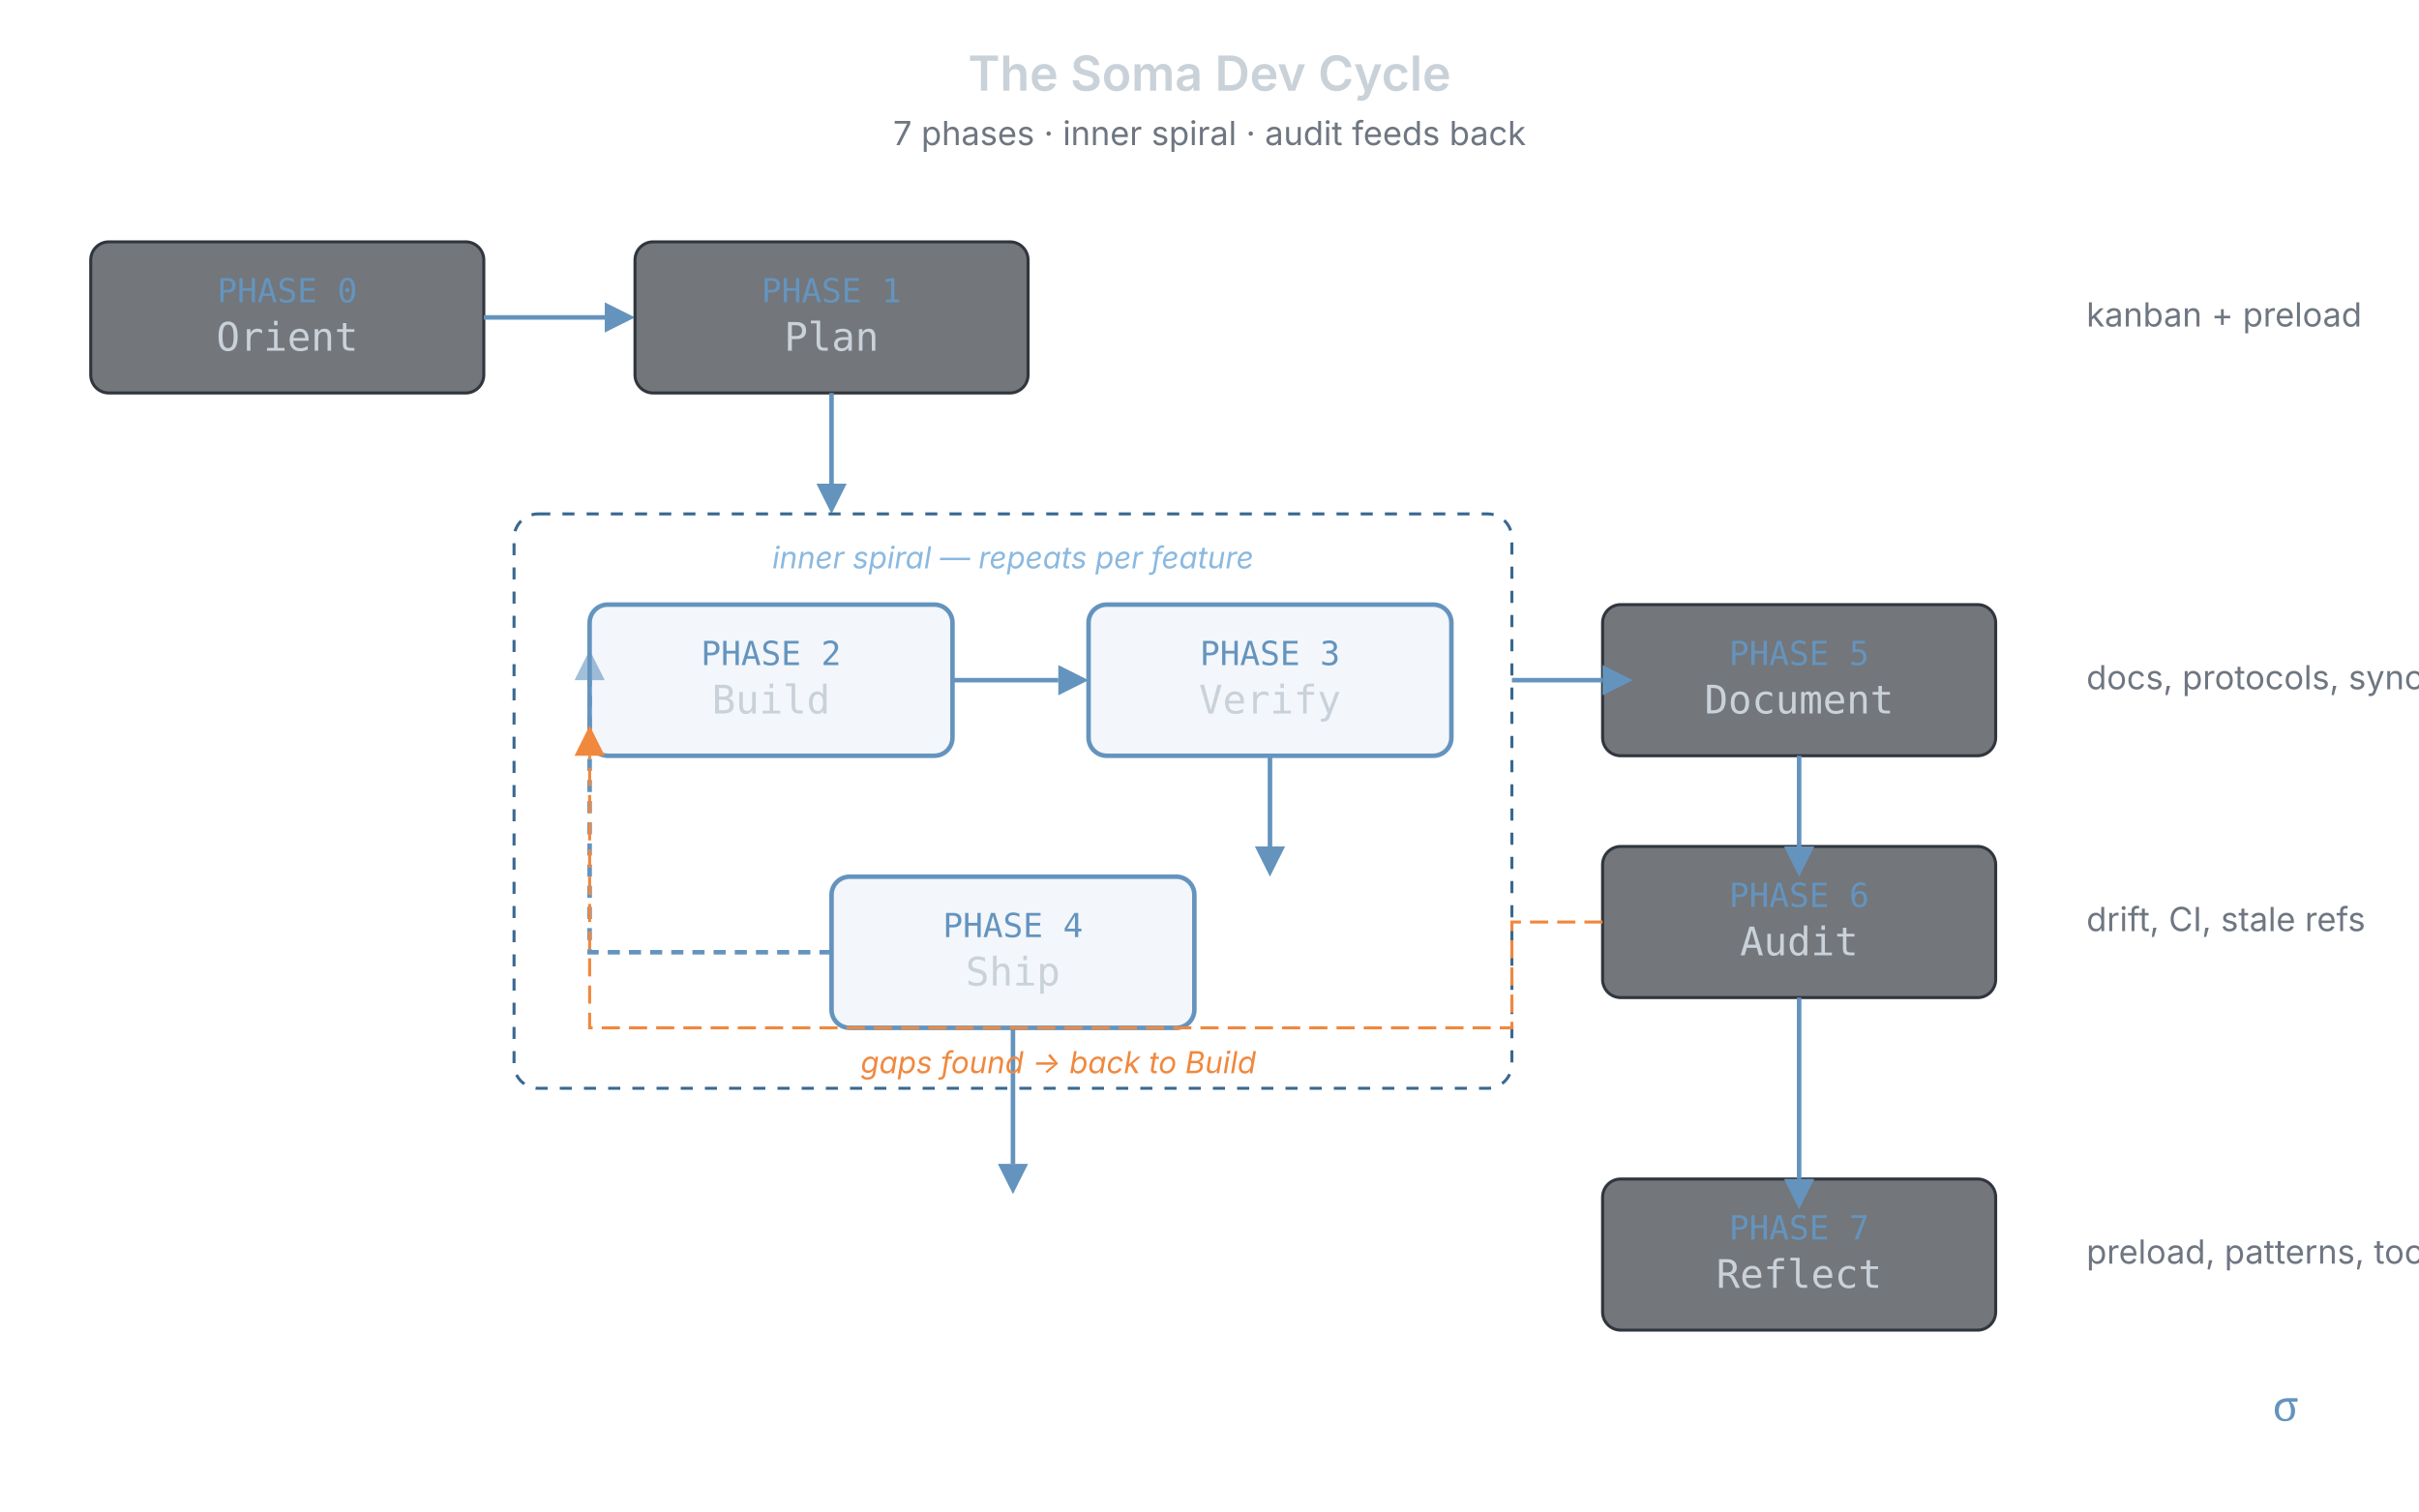
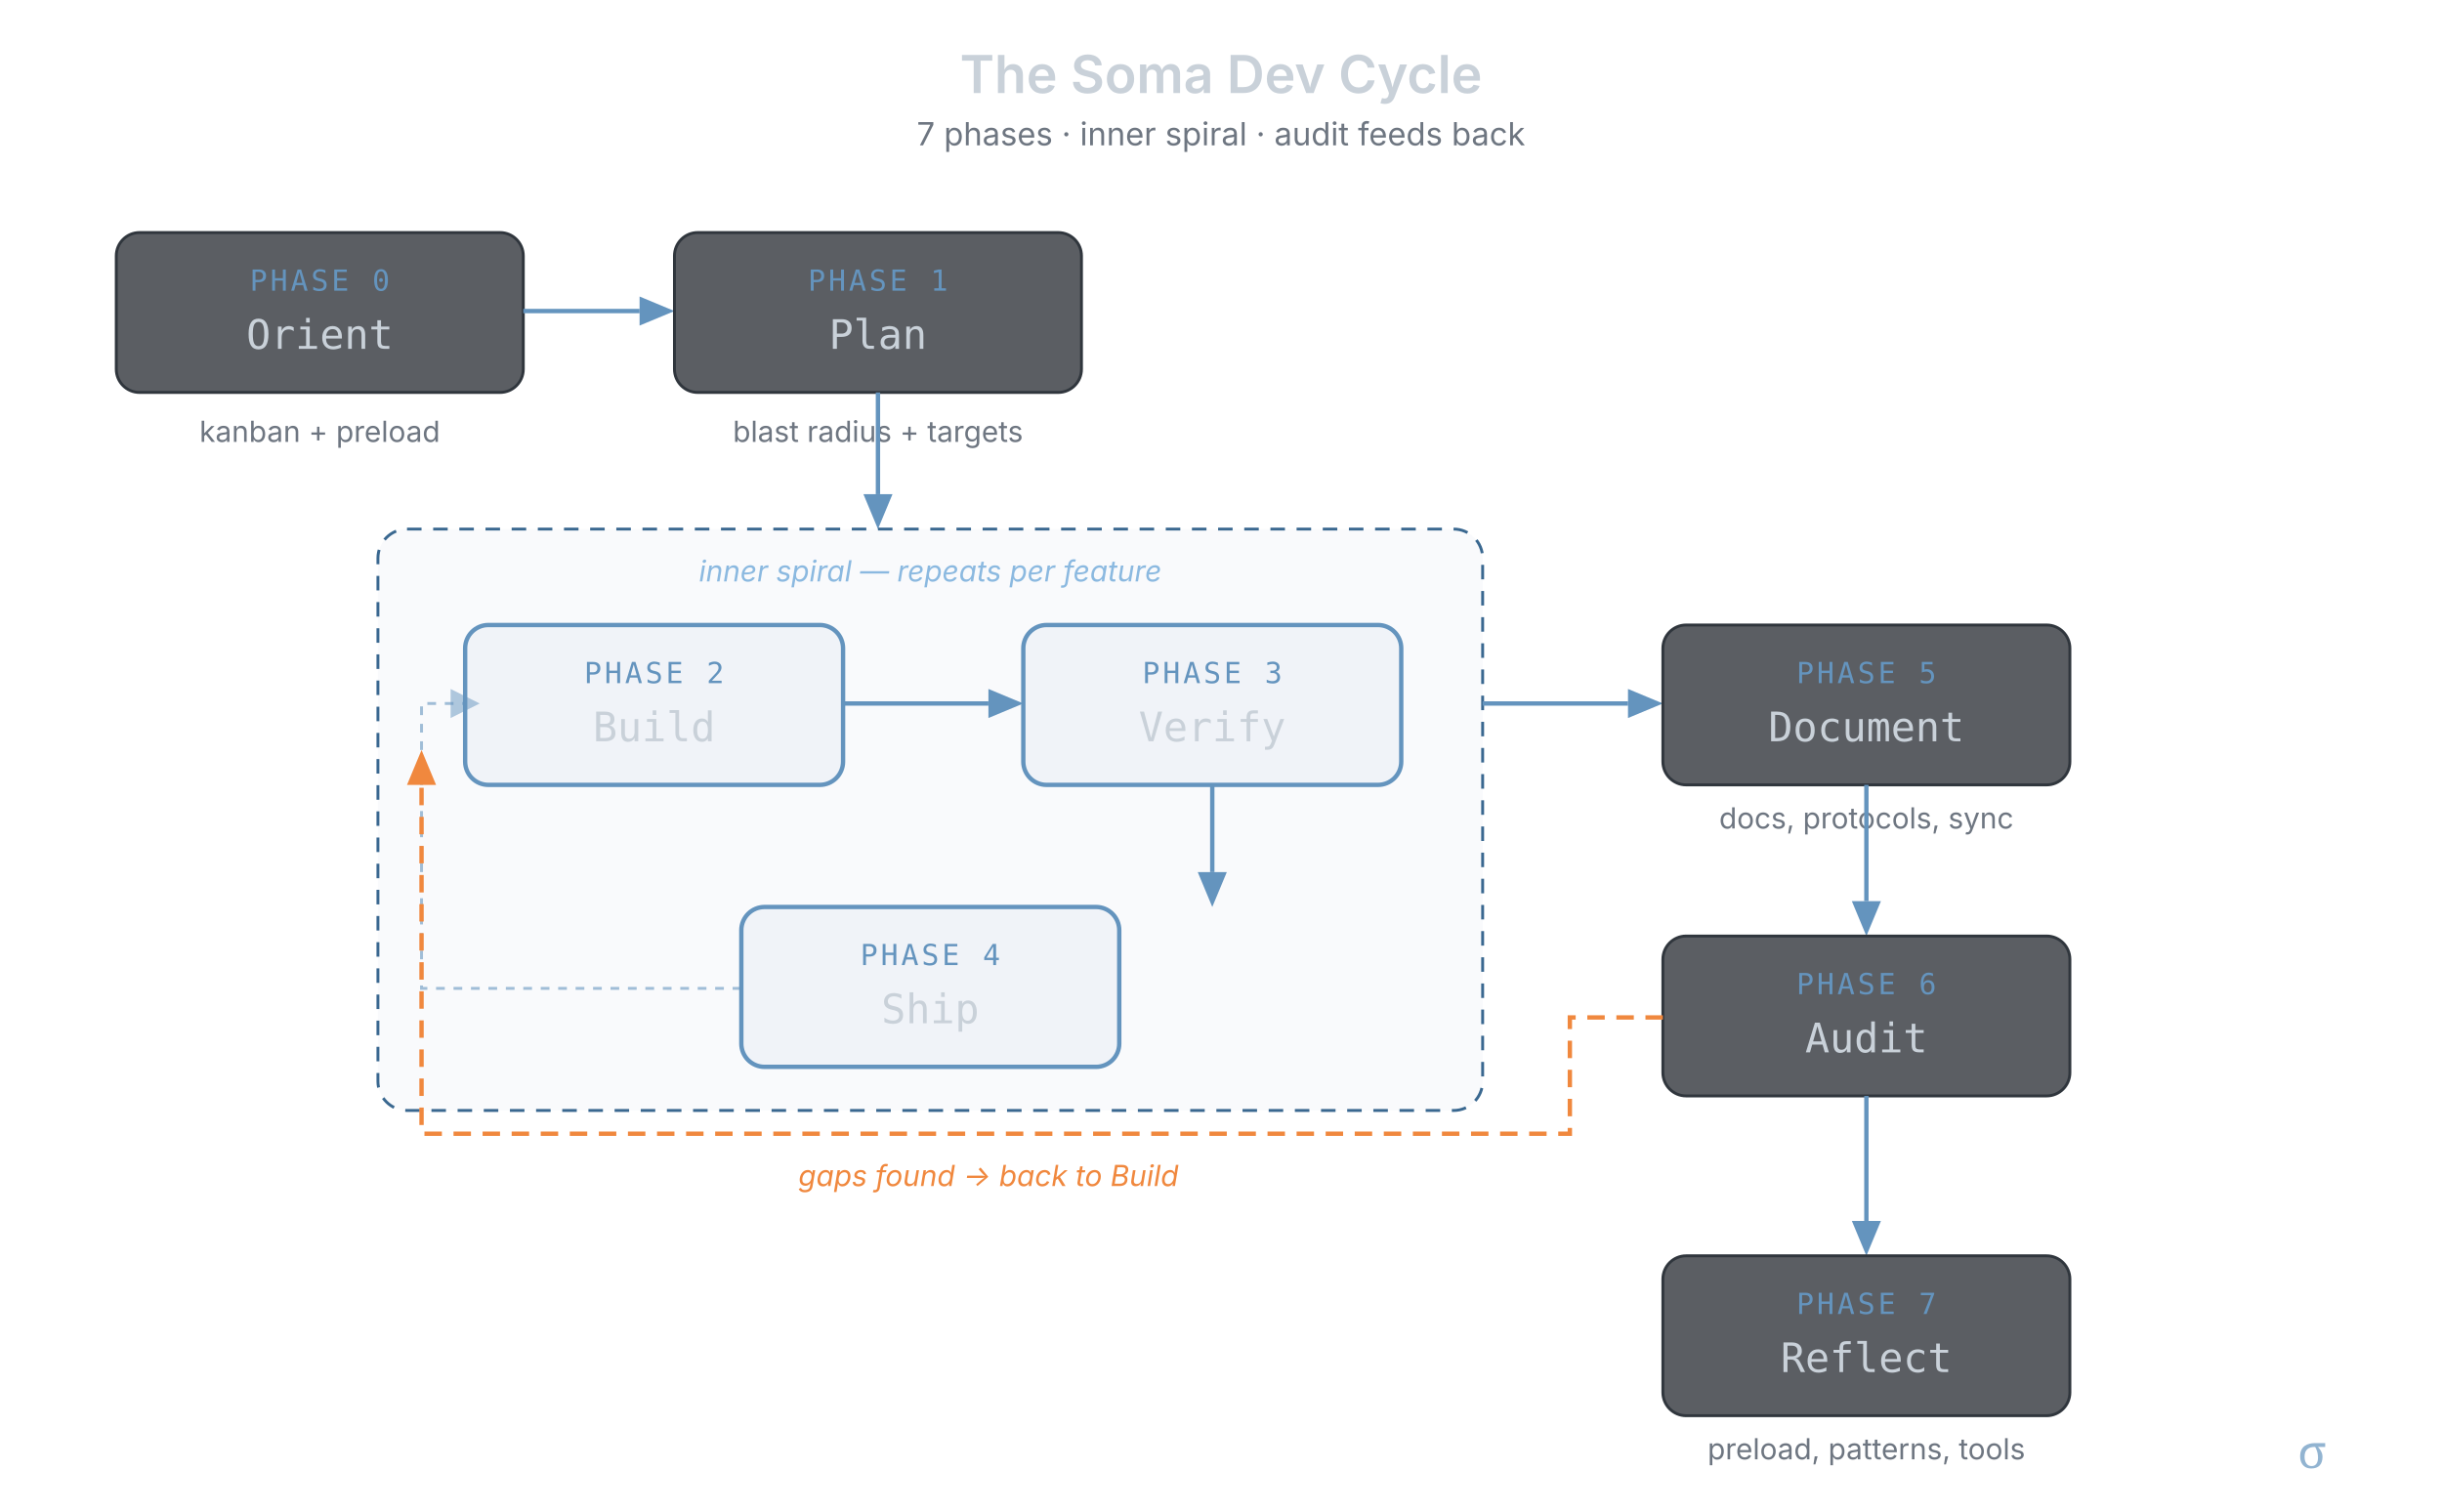
- <svg xmlns="http://www.w3.org/2000/svg" viewBox="0 0 800 500" fill="none">
+ <svg xmlns="http://www.w3.org/2000/svg" viewBox="0 0 840 520" fill="none">
  <style>
-     .phase-label { font-family: 'SF Mono', 'Fira Code', monospace; font-size: 13px; fill: #c9d1d9; }
-     .phase-num { font-family: 'SF Mono', monospace; font-size: 11px; fill: #6494be; }
-     .phase-desc { font-family: -apple-system, sans-serif; font-size: 11px; fill: #6e7681; }
+     .phase-label { font-family: 'SF Mono', 'Fira Code', monospace; font-size: 14px; fill: #c9d1d9; }
+     .phase-num { font-family: 'SF Mono', monospace; font-size: 10px; fill: #6494be; letter-spacing: 1px; }
+     .phase-desc { font-family: -apple-system, sans-serif; font-size: 10px; fill: #6e7681; }
    .inner-label { font-family: -apple-system, sans-serif; font-size: 10px; fill: #8bb9e0; font-style: italic; }
    .arrow { stroke: #6494be; stroke-width: 1.5; fill: none; }
    .arrow-head { fill: #6494be; }
-     .inner-box { stroke: #3a6890; stroke-width: 1; stroke-dasharray: 4,4; fill: none; rx: 8; }
-     .phase-box { stroke: #30363d; stroke-width: 1; fill: rgba(22,27,34,0.6); rx: 6; }
-     .phase-box-inner { stroke: #6494be; stroke-width: 1.5; fill: rgba(100,148,190,0.08); rx: 6; }
-     .feedback { stroke: #f0883e; stroke-width: 1; fill: none; stroke-dasharray: 6,3; }
+     .arrow-dim { stroke: #6494be; stroke-width: 1; fill: none; opacity: 0.5; }
+     .inner-box { stroke: #3a6890; stroke-width: 1; stroke-dasharray: 5,4; fill: rgba(100,148,190,0.04); rx: 10; }
+     .phase-box { stroke: #30363d; stroke-width: 1; fill: rgba(22,27,34,0.7); rx: 8; }
+     .phase-box-inner { stroke: #6494be; stroke-width: 1.5; fill: rgba(100,148,190,0.06); rx: 8; }
+     .feedback { stroke: #f0883e; stroke-width: 1.5; fill: none; stroke-dasharray: 6,4; }
    .feedback-head { fill: #f0883e; }
-     .title { font-family: -apple-system, sans-serif; font-size: 16px; fill: #c9d1d9; font-weight: 600; }
+     .loop-arrow { stroke: #6494be; stroke-width: 1; fill: none; stroke-dasharray: 3,3; opacity: 0.6; }
+     .title { font-family: -apple-system, sans-serif; font-size: 18px; fill: #c9d1d9; font-weight: 600; }
    .subtitle { font-family: -apple-system, sans-serif; font-size: 11px; fill: #6e7681; }
  </style>
-   <text x="400" y="30" text-anchor="middle" class="title">The Soma Dev Cycle</text>
-   <text x="400" y="48" text-anchor="middle" class="subtitle">7 phases · inner spiral · audit feeds back</text>
-   <rect x="30" y="80" width="130" height="50" class="phase-box" />
-   <text x="95" y="100" text-anchor="middle" class="phase-num">PHASE 0</text>
-   <text x="95" y="116" text-anchor="middle" class="phase-label">Orient</text>
-   <line x1="160" y1="105" x2="200" y2="105" class="arrow" />
-   <polygon points="200,100 210,105 200,110" class="arrow-head" />
-   <rect x="210" y="80" width="130" height="50" class="phase-box" />
-   <text x="275" y="100" text-anchor="middle" class="phase-num">PHASE 1</text>
-   <text x="275" y="116" text-anchor="middle" class="phase-label">Plan</text>
-   <line x1="275" y1="130" x2="275" y2="160" class="arrow" />
-   <polygon points="270,160 275,170 280,160" class="arrow-head" />
-   <rect x="170" y="170" width="330" height="190" class="inner-box" />
-   <text x="335" y="188" text-anchor="middle" class="inner-label">inner spiral — repeats per feature</text>
-   <rect x="195" y="200" width="120" height="50" class="phase-box-inner" />
-   <text x="255" y="220" text-anchor="middle" class="phase-num">PHASE 2</text>
-   <text x="255" y="236" text-anchor="middle" class="phase-label">Build</text>
-   <line x1="315" y1="225" x2="350" y2="225" class="arrow" />
-   <polygon points="350,220 360,225 350,230" class="arrow-head" />
-   <rect x="360" y="200" width="120" height="50" class="phase-box-inner" />
-   <text x="420" y="220" text-anchor="middle" class="phase-num">PHASE 3</text>
-   <text x="420" y="236" text-anchor="middle" class="phase-label">Verify</text>
-   <line x1="420" y1="250" x2="420" y2="280" class="arrow" />
-   <polygon points="415,280 420,290 425,280" class="arrow-head" />
-   <rect x="275" y="290" width="120" height="50" class="phase-box-inner" />
-   <text x="335" y="310" text-anchor="middle" class="phase-num">PHASE 4</text>
-   <text x="335" y="326" text-anchor="middle" class="phase-label">Ship</text>
-   <path d="M 275,315 L 195,315 L 195,250 L 195,225 L 195,225" class="arrow" stroke-dasharray="4,3" />
-   <polygon points="190,225 195,215 200,225" class="arrow-head" opacity="0.6" />
-   <line x1="335" y1="340" x2="335" y2="385" class="arrow" />
-   <polygon points="330,385 335,395 340,385" class="arrow-head" />
-   <rect x="530" y="200" width="130" height="50" class="phase-box" />
-   <text x="595" y="220" text-anchor="middle" class="phase-num">PHASE 5</text>
-   <text x="595" y="236" text-anchor="middle" class="phase-label">Document</text>
-   <line x1="500" y1="225" x2="530" y2="225" class="arrow" />
-   <polygon points="530,220 540,225 530,230" class="arrow-head" />
-   <rect x="530" y="280" width="130" height="50" class="phase-box" />
-   <text x="595" y="300" text-anchor="middle" class="phase-num">PHASE 6</text>
-   <text x="595" y="316" text-anchor="middle" class="phase-label">Audit</text>
-   <line x1="595" y1="250" x2="595" y2="280" class="arrow" />
-   <polygon points="590,280 595,290 600,280" class="arrow-head" />
-   <path d="M 530,305 L 500,305 L 500,340 L 195,340 L 195,250" class="feedback" />
-   <polygon points="190,250 195,240 200,250" class="feedback-head" />
-   <text x="350" y="355" text-anchor="middle" class="inner-label" style="fill: #f0883e;">gaps found → back to Build</text>
-   <rect x="530" y="390" width="130" height="50" class="phase-box" />
-   <text x="595" y="410" text-anchor="middle" class="phase-num">PHASE 7</text>
-   <text x="595" y="426" text-anchor="middle" class="phase-label">Reflect</text>
-   <line x1="595" y1="330" x2="595" y2="390" class="arrow" />
-   <polygon points="590,390 595,400 600,390" class="arrow-head" />
-   <text x="690" y="108" class="phase-desc">kanban + preload</text>
-   <text x="690" y="228" class="phase-desc">docs, protocols, sync</text>
-   <text x="690" y="308" class="phase-desc">drift, CI, stale refs</text>
-   <text x="690" y="418" class="phase-desc">preload, patterns, tools</text>
-   <text x="760" y="470" text-anchor="end" style="font-family: serif; font-size: 14px; fill: #6494be;">σ</text>
+   <text x="420" y="32" text-anchor="middle" class="title">The Soma Dev Cycle</text>
+   <text x="420" y="50" text-anchor="middle" class="subtitle">7 phases · inner spiral · audit feeds back</text>
+   <rect x="40" y="80" width="140" height="55" class="phase-box" />
+   <text x="110" y="100" text-anchor="middle" class="phase-num">PHASE 0</text>
+   <text x="110" y="120" text-anchor="middle" class="phase-label">Orient</text>
+   <text x="110" y="152" text-anchor="middle" class="phase-desc">kanban + preload</text>
+   <line x1="180" y1="107" x2="220" y2="107" class="arrow" />
+   <polygon points="220,102 232,107 220,112" class="arrow-head" />
+   <rect x="232" y="80" width="140" height="55" class="phase-box" />
+   <text x="302" y="100" text-anchor="middle" class="phase-num">PHASE 1</text>
+   <text x="302" y="120" text-anchor="middle" class="phase-label">Plan</text>
+   <text x="302" y="152" text-anchor="middle" class="phase-desc">blast radius + targets</text>
+   <line x1="302" y1="135" x2="302" y2="170" class="arrow" />
+   <polygon points="297,170 302,182 307,170" class="arrow-head" />
+   <rect x="130" y="182" width="380" height="200" class="inner-box" />
+   <text x="320" y="200" text-anchor="middle" class="inner-label">inner spiral — repeats per feature</text>
+   <rect x="160" y="215" width="130" height="55" class="phase-box-inner" />
+   <text x="225" y="235" text-anchor="middle" class="phase-num">PHASE 2</text>
+   <text x="225" y="255" text-anchor="middle" class="phase-label">Build</text>
+   <line x1="290" y1="242" x2="340" y2="242" class="arrow" />
+   <polygon points="340,237 352,242 340,247" class="arrow-head" />
+   <rect x="352" y="215" width="130" height="55" class="phase-box-inner" />
+   <text x="417" y="235" text-anchor="middle" class="phase-num">PHASE 3</text>
+   <text x="417" y="255" text-anchor="middle" class="phase-label">Verify</text>
+   <line x1="417" y1="270" x2="417" y2="300" class="arrow" />
+   <polygon points="412,300 417,312 422,300" class="arrow-head" />
+   <rect x="255" y="312" width="130" height="55" class="phase-box-inner" />
+   <text x="320" y="332" text-anchor="middle" class="phase-num">PHASE 4</text>
+   <text x="320" y="352" text-anchor="middle" class="phase-label">Ship</text>
+   <path d="M 255,340 L 145,340 L 145,242 L 160,242" class="loop-arrow" />
+   <polygon points="155,237 165,242 155,247" class="arrow-head" opacity="0.5" />
+   <line x1="510" y1="242" x2="560" y2="242" class="arrow" />
+   <polygon points="560,237 572,242 560,247" class="arrow-head" />
+   <rect x="572" y="215" width="140" height="55" class="phase-box" />
+   <text x="642" y="235" text-anchor="middle" class="phase-num">PHASE 5</text>
+   <text x="642" y="255" text-anchor="middle" class="phase-label">Document</text>
+   <text x="642" y="285" text-anchor="middle" class="phase-desc">docs, protocols, sync</text>
+   <line x1="642" y1="270" x2="642" y2="310" class="arrow" />
+   <polygon points="637,310 642,322 647,310" class="arrow-head" />
+   <rect x="572" y="322" width="140" height="55" class="phase-box" />
+   <text x="642" y="342" text-anchor="middle" class="phase-num">PHASE 6</text>
+   <text x="642" y="362" text-anchor="middle" class="phase-label">Audit</text>
+   <path d="M 572,350 L 540,350 L 540,390 L 145,390 L 145,270" class="feedback" />
+   <polygon points="140,270 145,258 150,270" class="feedback-head" />
+   <text x="340" y="408" text-anchor="middle" class="inner-label" style="fill: #f0883e;">gaps found → back to Build</text>
+   <line x1="642" y1="377" x2="642" y2="420" class="arrow" />
+   <polygon points="637,420 642,432 647,420" class="arrow-head" />
+   <rect x="572" y="432" width="140" height="55" class="phase-box" />
+   <text x="642" y="452" text-anchor="middle" class="phase-num">PHASE 7</text>
+   <text x="642" y="472" text-anchor="middle" class="phase-label">Reflect</text>
+   <text x="642" y="502" text-anchor="middle" class="phase-desc">preload, patterns, tools</text>
+   <text x="800" y="505" text-anchor="end" style="font-family: serif; font-size: 16px; fill: #6494be; opacity: 0.7;">σ</text>
</svg>
